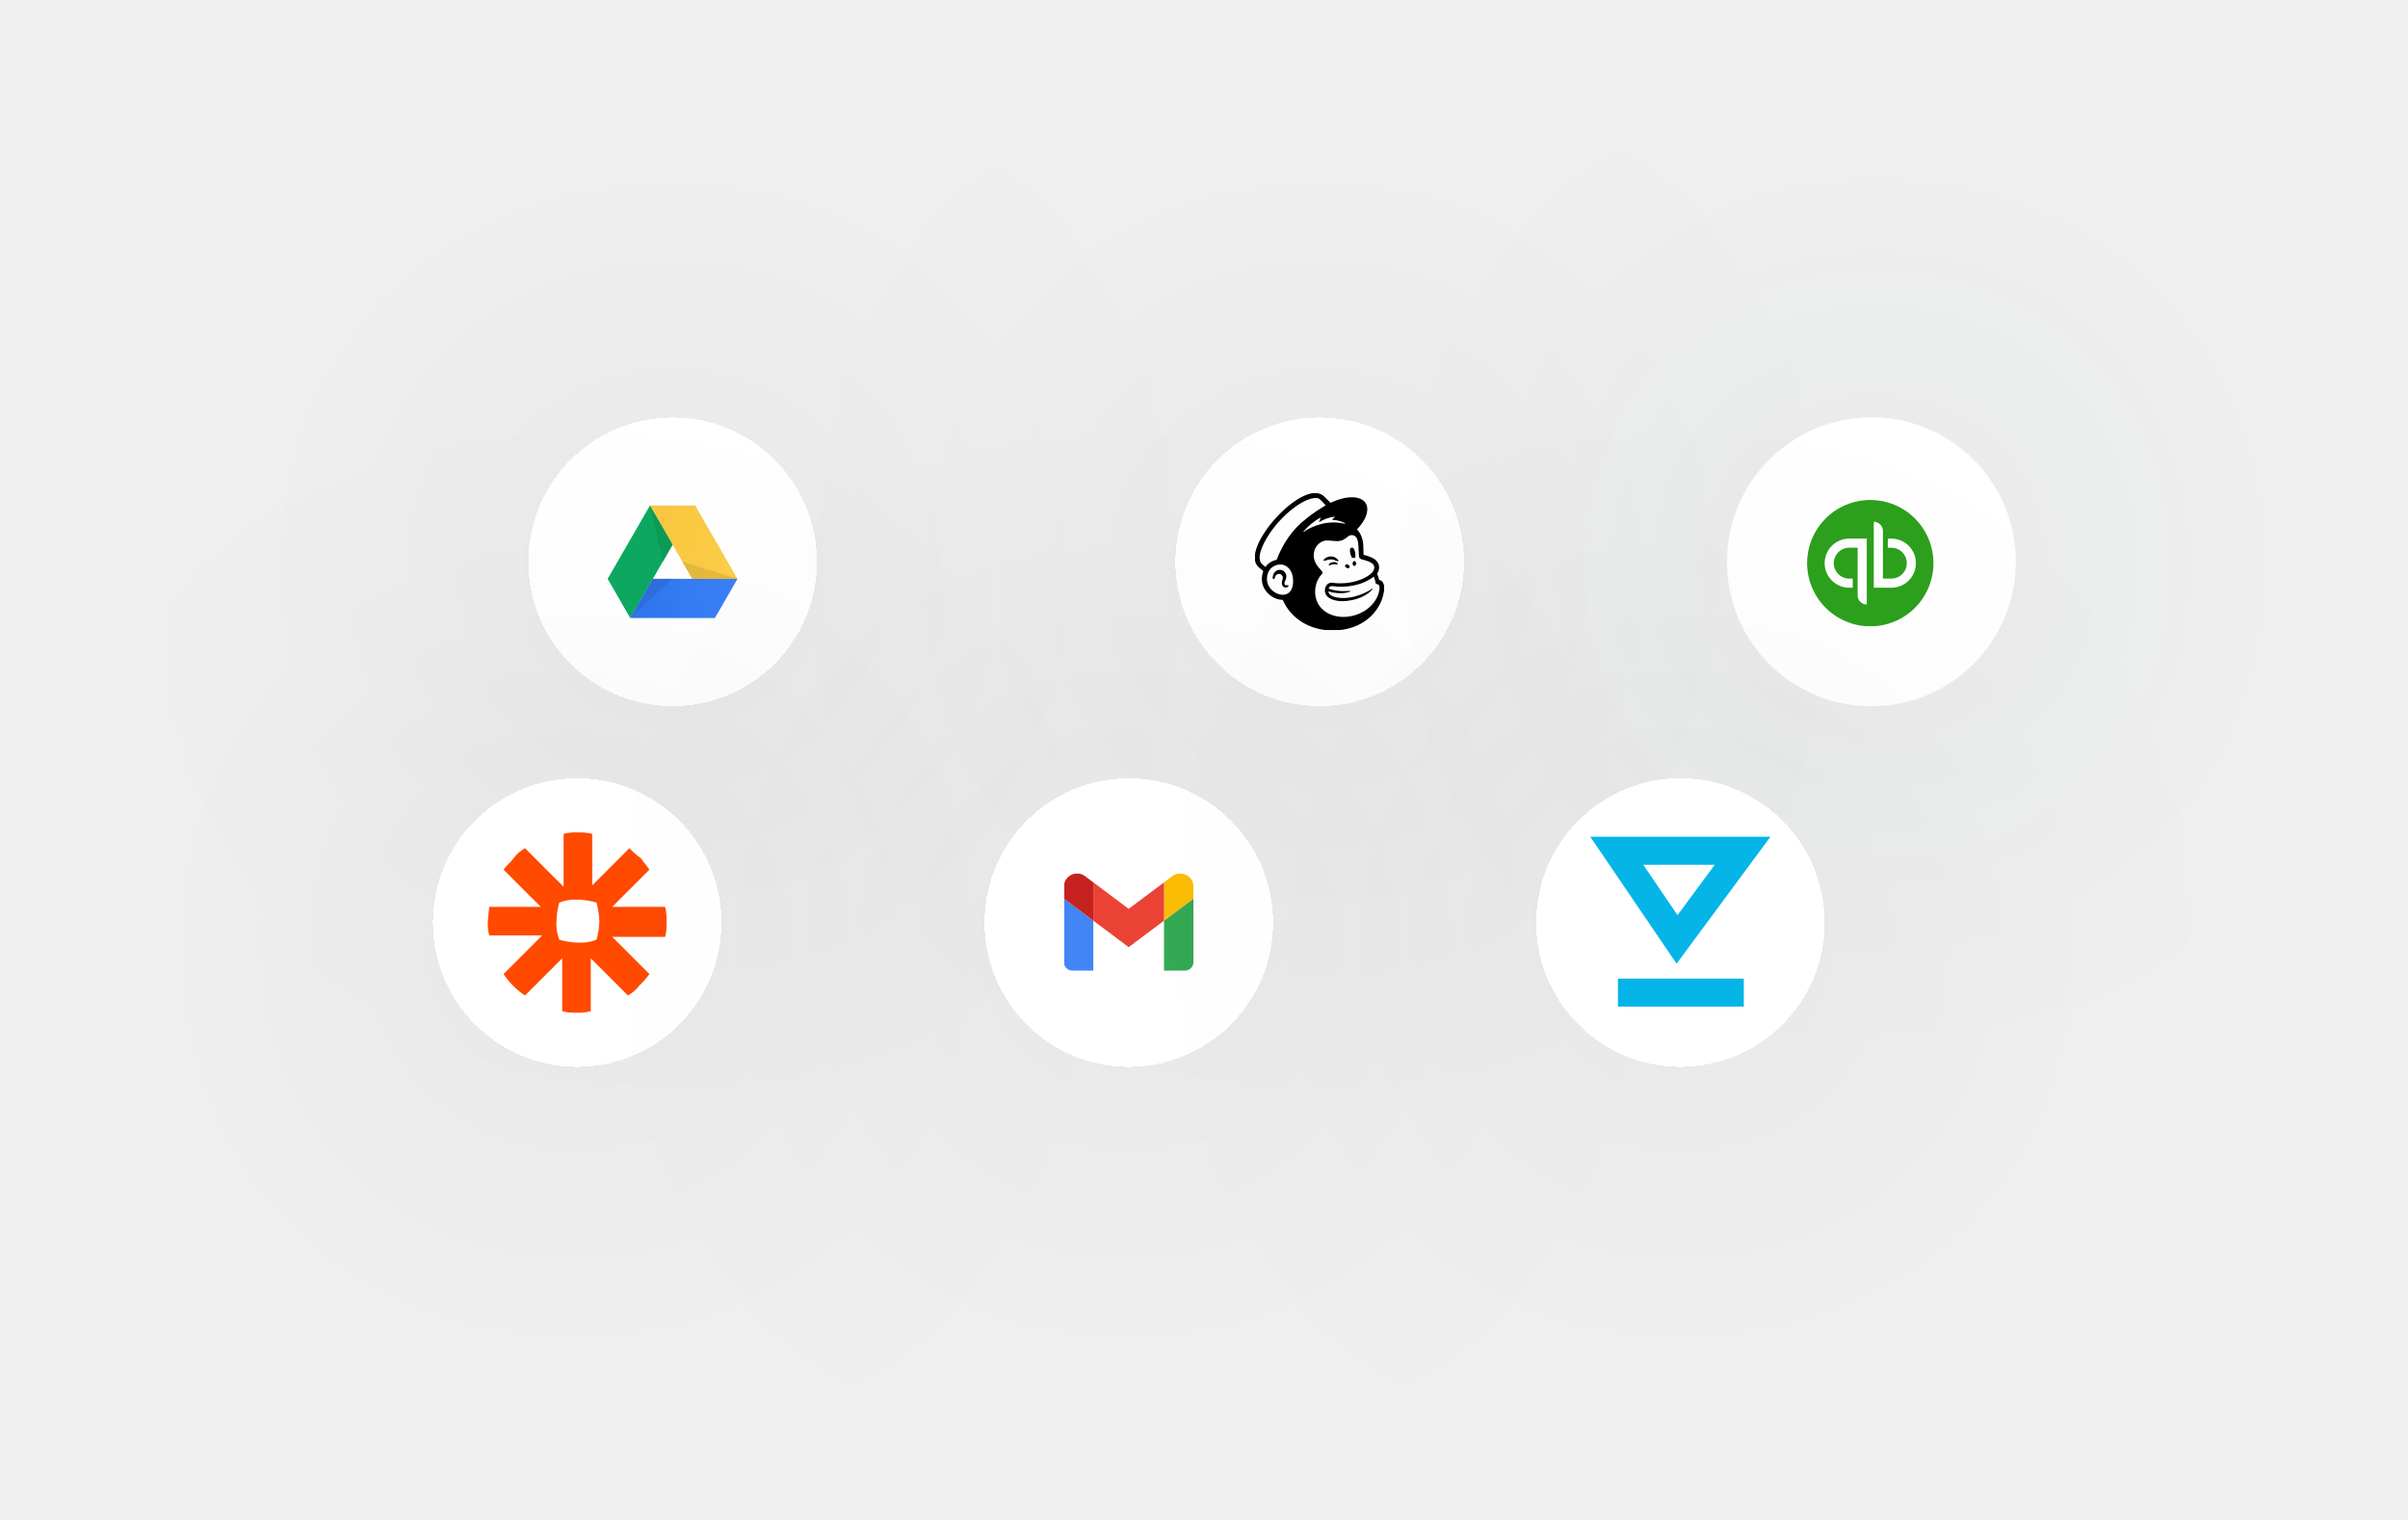
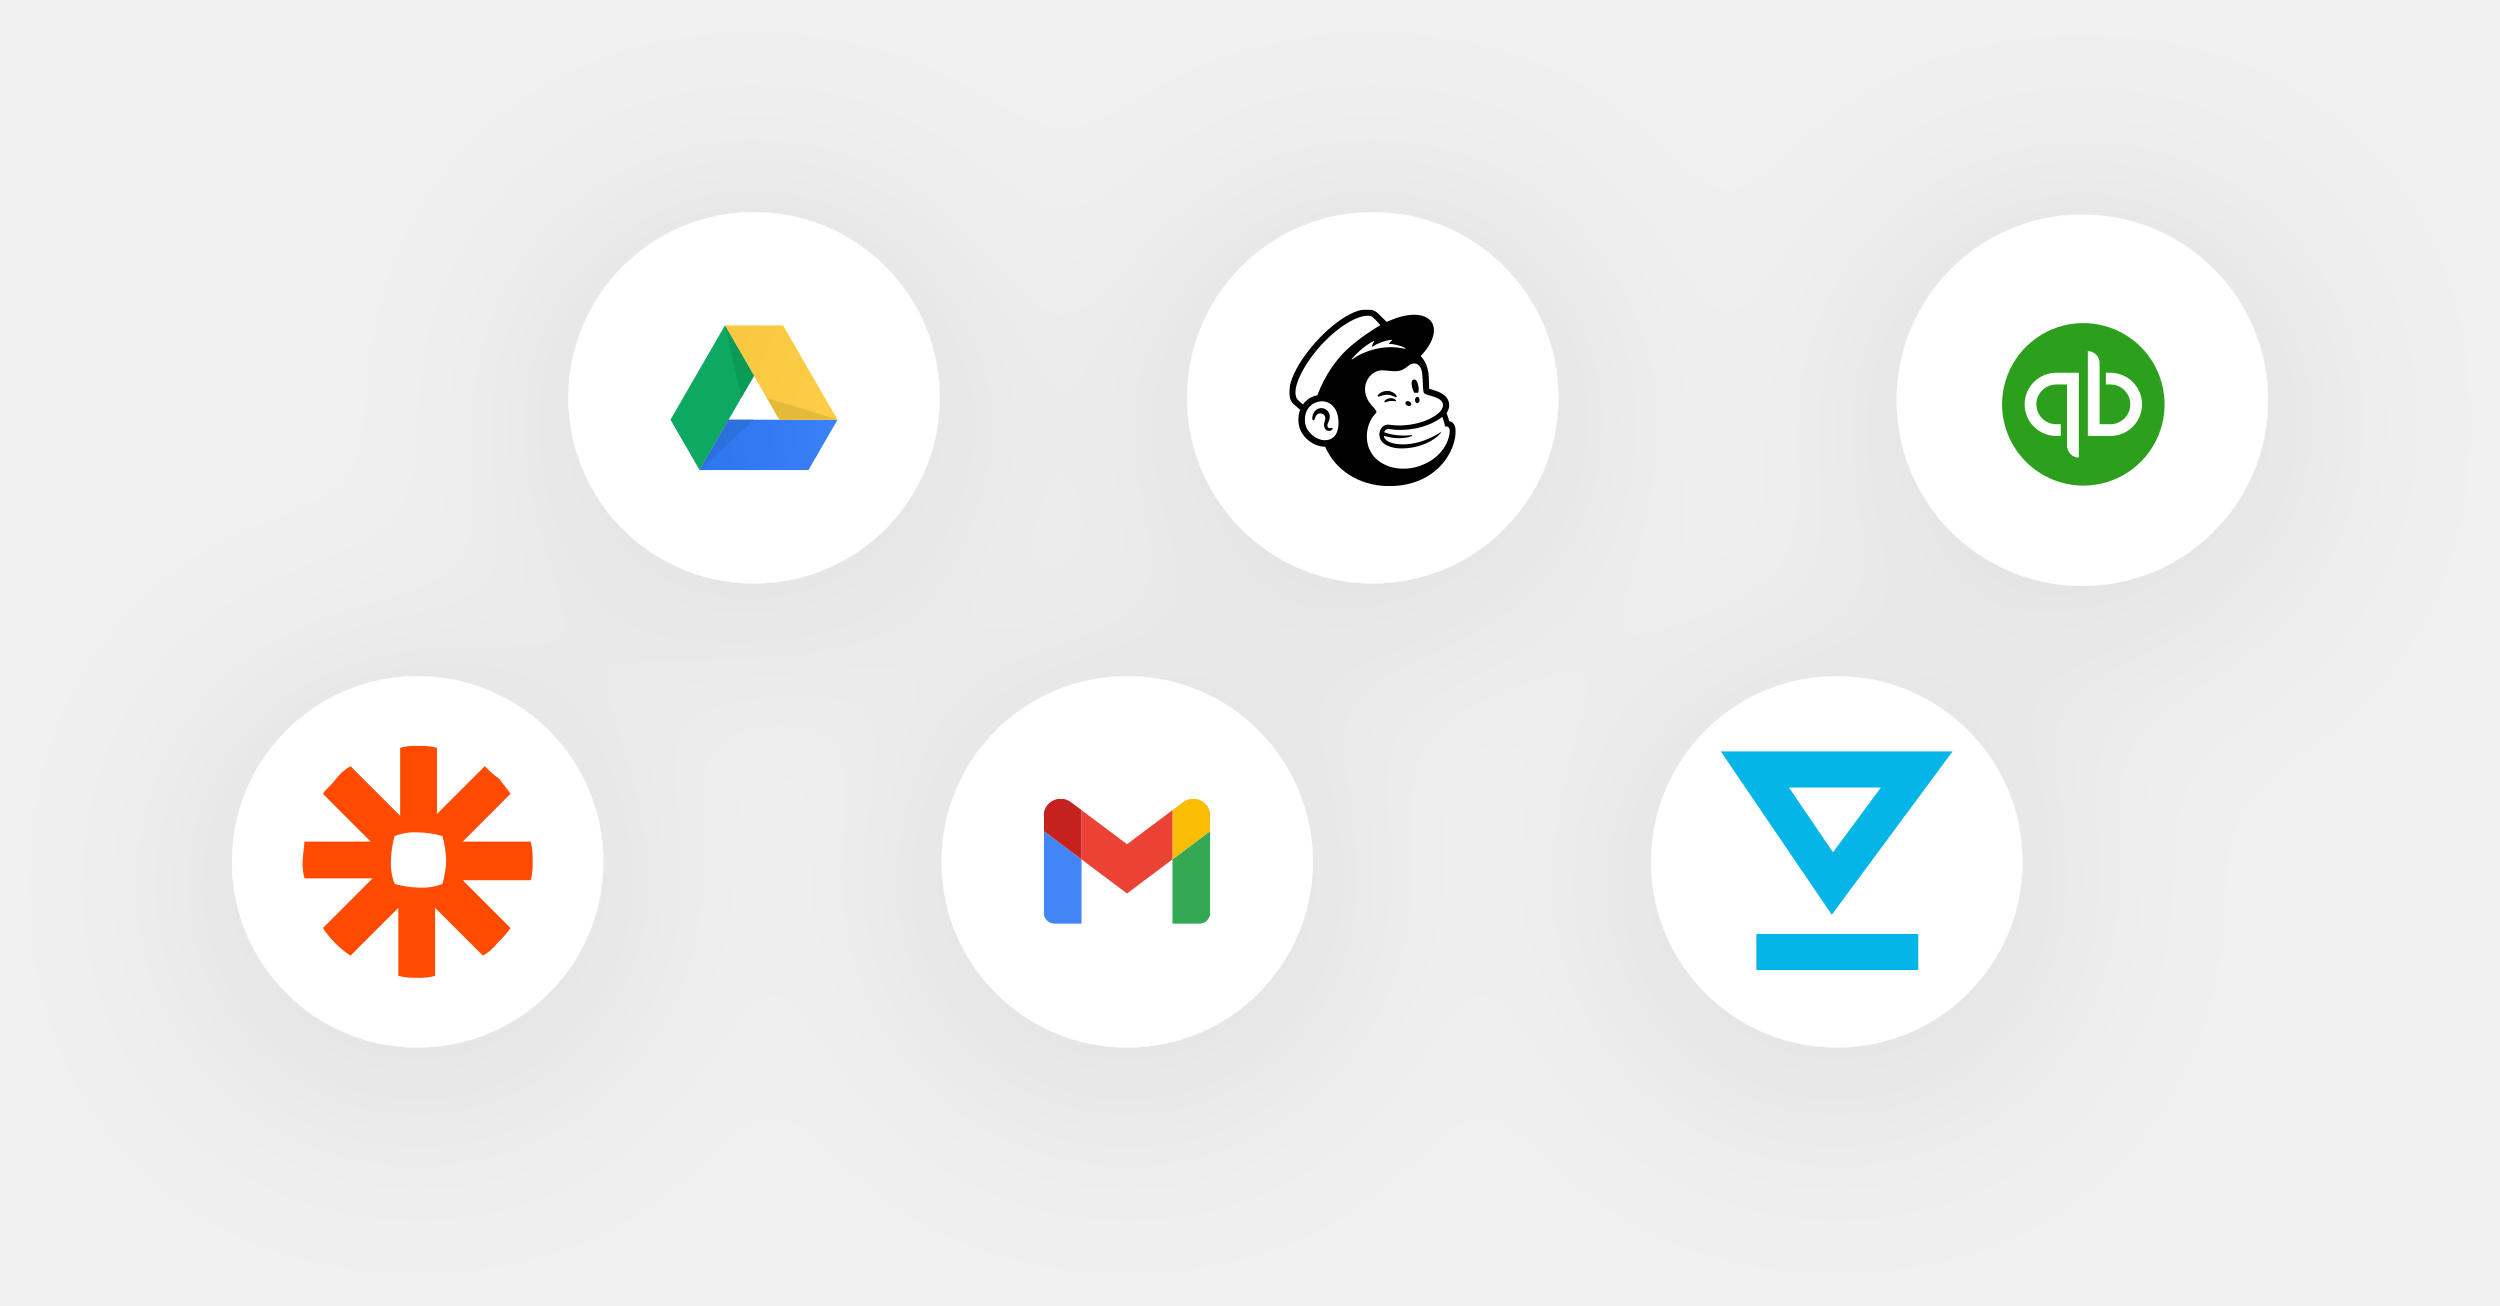
- <svg xmlns="http://www.w3.org/2000/svg" width="534" height="337" viewBox="0 0 534 337" fill="none">
-   <g filter="url(#filter0_d_620_203)">
-     <rect x="117.16" y="92.58" width="64" height="64" rx="32" fill="white" shape-rendering="crispEdges" />
-     <g clip-path="url(#clip0_620_203)">
-       <g clip-path="url(#clip1_620_203)">
-         <g clip-path="url(#clip2_620_203)">
-           <path d="M139.764 137.043L134.75 128.361L144.136 112.097L149.15 120.778L139.764 137.043Z" fill="#0DA960" />
-           <path d="M139.764 137.043L144.778 128.361H163.55L158.536 137.043H139.764Z" fill="url(#paint0_radial_620_203)" />
-           <path d="M163.55 128.361H153.522L144.136 112.097H154.164L163.55 128.361Z" fill="url(#paint1_radial_620_203)" />
-           <path d="M149.15 128.361H144.778L146.954 124.569L139.764 137.042L149.15 128.361Z" fill="#2D6FDD" />
-           <path d="M153.522 128.361H163.55L151.346 124.569L153.522 128.361Z" fill="#E5B93C" />
-           <path d="M146.954 124.57L149.15 120.778L144.136 112.097L146.954 124.57Z" fill="#0C9B57" />
+ <svg xmlns="http://www.w3.org/2000/svg" width="431" height="225" viewBox="0 0 431 225" fill="none">
+   <g filter="url(#filter0_d_621_275)">
+     <rect x="98" y="36.58" width="64" height="64" rx="32" fill="white" />
+     <g clip-path="url(#clip0_621_275)">
+       <g clip-path="url(#clip1_621_275)">
+         <g clip-path="url(#clip2_621_275)">
+           <path d="M120.604 81.043L115.59 72.361L124.976 56.097L129.99 64.778L120.604 81.043Z" fill="#0DA960" />
+           <path d="M120.604 81.043L125.618 72.361H144.39L139.376 81.043H120.604Z" fill="url(#paint0_radial_621_275)" />
+           <path d="M144.39 72.361H134.362L124.976 56.097H135.004L144.39 72.361Z" fill="url(#paint1_radial_621_275)" />
+           <path d="M129.99 72.361H125.618L127.794 68.569L120.604 81.042L129.99 72.361Z" fill="#2D6FDD" />
+           <path d="M134.362 72.361H144.39L132.186 68.569L134.362 72.361Z" fill="#E5B93C" />
+           <path d="M127.794 68.57L129.99 64.778L124.976 56.097L127.794 68.57Z" fill="#0C9B57" />
        </g>
      </g>
    </g>
-   </g>
-   <g filter="url(#filter1_d_620_203)">
-     <rect x="260.66" y="92.58" width="64" height="64" rx="32" fill="white" shape-rendering="crispEdges" />
-     <g clip-path="url(#clip3_620_203)">
-       <g clip-path="url(#clip4_620_203)">
-         <g clip-path="url(#clip5_620_203)">
-           <mask id="mask0_620_203" style="mask-type:luminance" maskUnits="userSpaceOnUse" x="278" y="109" width="29" height="31">
-             <path d="M306.972 109.323H278.25V139.806H306.972V109.323Z" fill="white" />
+     <rect x="204.66" y="36.58" width="64" height="64" rx="32" fill="white" />
+     <g clip-path="url(#clip3_621_275)">
+       <g clip-path="url(#clip4_621_275)">
+         <g clip-path="url(#clip5_621_275)">
+           <mask id="mask0_621_275" style="mask-type:luminance" maskUnits="userSpaceOnUse" x="222" y="53" width="29" height="31">
+             <path d="M250.972 53.323H222.25V83.806H250.972V53.323Z" fill="white" />
          </mask>
-           <g mask="url(#mask0_620_203)">
-             <path d="M299.855 123.728C300.078 123.702 300.291 123.701 300.486 123.728C300.6 123.468 300.619 123.02 300.517 122.532C300.366 121.807 300.16 121.367 299.737 121.436C299.313 121.504 299.298 122.029 299.45 122.755C299.534 123.163 299.687 123.511 299.855 123.728Z" fill="black" />
-             <path d="M296.215 124.302C296.519 124.436 296.706 124.524 296.778 124.447C296.825 124.398 296.81 124.307 296.738 124.189C296.589 123.945 296.28 123.696 295.954 123.558C295.286 123.271 294.489 123.367 293.875 123.808C293.672 123.956 293.479 124.163 293.506 124.287C293.515 124.329 293.546 124.358 293.617 124.368C293.784 124.387 294.369 124.092 295.042 124.051C295.517 124.022 295.912 124.17 296.214 124.304L296.215 124.302Z" fill="black" />
-             <path d="M295.606 124.651C295.211 124.713 294.992 124.844 294.853 124.964C294.733 125.069 294.66 125.185 294.66 125.265C294.66 125.304 294.677 125.326 294.69 125.338C294.707 125.354 294.73 125.362 294.755 125.362C294.844 125.362 295.043 125.283 295.043 125.283C295.593 125.086 295.955 125.11 296.315 125.151C296.514 125.173 296.608 125.186 296.651 125.117C296.664 125.097 296.68 125.055 296.64 124.992C296.548 124.841 296.148 124.587 295.605 124.652L295.606 124.651Z" fill="black" />
-             <path d="M298.626 125.928C298.895 126.06 299.19 126.008 299.285 125.813C299.381 125.617 299.242 125.352 298.974 125.22C298.706 125.088 298.411 125.141 298.315 125.336C298.219 125.531 298.358 125.796 298.626 125.928Z" fill="black" />
-             <path d="M300.351 124.422C300.133 124.418 299.952 124.657 299.947 124.956C299.942 125.254 300.115 125.5 300.333 125.503C300.551 125.507 300.731 125.268 300.736 124.969C300.741 124.671 300.568 124.426 300.351 124.422Z" fill="black" />
-             <path d="M285.714 129.81C285.659 129.742 285.571 129.763 285.485 129.783C285.425 129.796 285.357 129.812 285.282 129.811C285.122 129.809 284.986 129.739 284.91 129.622C284.811 129.47 284.817 129.243 284.926 128.982C284.941 128.948 284.959 128.909 284.977 128.866C285.151 128.474 285.445 127.818 285.117 127.192C284.869 126.721 284.466 126.428 283.982 126.367C283.516 126.308 283.037 126.48 282.732 126.817C282.251 127.349 282.175 128.073 282.268 128.328C282.302 128.421 282.355 128.447 282.395 128.452C282.477 128.464 282.598 128.404 282.674 128.2C282.679 128.185 282.686 128.162 282.695 128.134C282.729 128.026 282.792 127.824 282.895 127.663C283.02 127.469 283.214 127.335 283.442 127.286C283.673 127.237 283.911 127.281 284.109 127.411C284.446 127.632 284.577 128.045 284.432 128.44C284.358 128.644 284.237 129.035 284.263 129.356C284.317 130.005 284.716 130.265 285.076 130.294C285.424 130.308 285.668 130.111 285.73 129.968C285.766 129.883 285.736 129.832 285.716 129.81H285.714Z" fill="black" />
-             <path d="M305.848 128.623C305.835 128.575 305.749 128.259 305.629 127.878C305.51 127.498 305.388 127.229 305.388 127.229C305.864 126.515 305.873 125.876 305.81 125.515C305.743 125.067 305.556 124.685 305.179 124.291C304.803 123.896 304.034 123.492 302.953 123.188C302.829 123.153 302.421 123.041 302.385 123.03C302.383 123.007 302.355 121.694 302.33 121.129C302.313 120.721 302.277 120.085 302.08 119.458C301.845 118.609 301.434 117.867 300.923 117.392C302.335 115.928 303.216 114.316 303.215 112.932C303.211 110.271 299.944 109.466 295.917 111.134C295.913 111.135 295.069 111.493 295.063 111.496C295.059 111.492 293.521 109.983 293.498 109.963C288.908 105.958 274.554 121.914 279.143 125.789L280.146 126.639C279.886 127.313 279.784 128.085 279.868 128.915C279.975 129.981 280.525 131.004 281.417 131.793C282.263 132.544 283.376 133.018 284.456 133.017C286.242 137.132 290.322 139.657 295.107 139.799C300.239 139.952 304.547 137.542 306.352 133.217C306.47 132.913 306.972 131.546 306.972 130.337C306.972 129.129 306.286 128.621 305.848 128.621V128.623ZM284.85 131.862C284.695 131.888 284.535 131.899 284.375 131.895C282.824 131.854 281.151 130.458 280.984 128.803C280.8 126.974 281.734 125.566 283.389 125.232C283.587 125.192 283.826 125.168 284.084 125.182C285.011 125.233 286.377 125.945 286.689 127.964C286.966 129.754 286.526 131.574 284.849 131.861L284.85 131.862ZM283.119 124.138C282.089 124.338 281.181 124.922 280.626 125.728C280.293 125.452 279.675 124.916 279.567 124.706C278.681 123.023 280.533 119.75 281.829 117.902C285.029 113.335 290.042 109.878 292.363 110.505C292.74 110.612 293.989 112.061 293.989 112.061C293.989 112.061 291.67 113.348 289.518 115.142C286.62 117.374 284.43 120.617 283.118 124.138H283.119ZM299.39 131.177C299.423 131.164 299.447 131.125 299.443 131.086C299.438 131.039 299.396 131.006 299.35 131.011C299.35 131.011 296.922 131.37 294.628 130.53C294.878 129.718 295.542 130.011 296.546 130.092C298.357 130.201 299.978 129.935 301.178 129.592C302.217 129.293 303.581 128.706 304.641 127.87C304.998 128.655 305.125 129.519 305.125 129.519C305.125 129.519 305.402 129.469 305.633 129.612C305.852 129.746 306.011 130.026 305.902 130.748C305.679 132.098 305.105 133.195 304.141 134.202C303.554 134.835 302.841 135.385 302.025 135.784C301.592 136.012 301.131 136.208 300.644 136.368C297.008 137.555 293.286 136.25 292.086 133.446C291.991 133.236 291.91 133.014 291.846 132.784C291.335 130.936 291.769 128.72 293.126 127.323C293.209 127.235 293.295 127.131 293.295 126.999C293.295 126.888 293.225 126.772 293.164 126.69C292.69 126.002 291.045 124.828 291.375 122.557C291.611 120.926 293.038 119.777 294.369 119.846C294.481 119.852 294.594 119.858 294.706 119.866C295.282 119.899 295.785 119.974 296.26 119.994C297.054 120.029 297.768 119.913 298.615 119.207C298.9 118.97 299.129 118.763 299.516 118.698C299.557 118.691 299.657 118.655 299.86 118.665C300.067 118.676 300.263 118.732 300.44 118.85C301.118 119.302 301.214 120.395 301.249 121.194C301.269 121.65 301.324 122.754 301.344 123.071C301.387 123.796 301.578 123.899 301.962 124.026C302.179 124.097 302.38 124.15 302.676 124.234C303.574 124.486 304.106 124.741 304.442 125.07C304.642 125.275 304.736 125.493 304.764 125.701C304.87 126.472 304.165 127.427 302.298 128.293C300.257 129.24 297.781 129.48 296.07 129.29C295.939 129.275 295.472 129.222 295.47 129.222C294.101 129.038 293.321 130.807 294.142 132.019C294.671 132.8 296.113 133.308 297.556 133.308C300.863 133.308 303.406 131.895 304.351 130.676C304.38 130.64 304.382 130.635 304.427 130.568C304.473 130.498 304.436 130.459 304.377 130.498C303.605 131.027 300.173 133.125 296.503 132.494C296.503 132.494 296.057 132.421 295.649 132.262C295.326 132.137 294.649 131.826 294.567 131.13C297.529 132.046 299.394 131.18 299.394 131.18L299.39 131.177ZM294.697 130.624C294.697 130.624 294.697 130.624 294.697 130.625C294.697 130.625 294.697 130.624 294.697 130.622V130.624ZM289.03 117.885C290.168 116.569 291.569 115.427 292.823 114.785C292.867 114.762 292.913 114.81 292.889 114.852C292.79 115.033 292.598 115.418 292.537 115.712C292.527 115.758 292.577 115.792 292.615 115.765C293.396 115.233 294.754 114.663 295.945 114.589C295.996 114.586 296.021 114.652 295.98 114.683C295.799 114.822 295.601 115.014 295.456 115.208C295.431 115.242 295.455 115.289 295.496 115.289C296.332 115.295 297.512 115.587 298.28 116.018C298.332 116.047 298.295 116.147 298.236 116.135C297.074 115.869 295.17 115.666 293.193 116.149C291.428 116.579 290.08 117.244 289.097 117.959C289.048 117.995 288.988 117.929 289.028 117.883L289.03 117.885Z" fill="black" />
+           <g mask="url(#mask0_621_275)">
+             <path d="M243.855 67.728C244.078 67.702 244.291 67.701 244.486 67.728C244.6 67.468 244.619 67.02 244.517 66.532C244.366 65.806 244.16 65.367 243.737 65.436C243.313 65.504 243.298 66.029 243.45 66.755C243.534 67.163 243.687 67.511 243.855 67.728Z" fill="black" />
+             <path d="M240.215 68.302C240.519 68.436 240.706 68.524 240.778 68.447C240.825 68.398 240.81 68.307 240.738 68.189C240.589 67.945 240.28 67.696 239.954 67.558C239.286 67.271 238.489 67.367 237.875 67.808C237.672 67.957 237.479 68.163 237.506 68.287C237.515 68.329 237.546 68.358 237.617 68.368C237.784 68.387 238.369 68.092 239.042 68.051C239.517 68.022 239.912 68.171 240.214 68.304L240.215 68.302Z" fill="black" />
+             <path d="M239.606 68.651C239.211 68.713 238.992 68.844 238.853 68.964C238.733 69.069 238.66 69.185 238.66 69.266C238.66 69.304 238.677 69.326 238.69 69.338C238.707 69.354 238.73 69.362 238.755 69.362C238.844 69.362 239.043 69.283 239.043 69.283C239.593 69.086 239.955 69.11 240.315 69.151C240.514 69.173 240.608 69.186 240.651 69.117C240.664 69.097 240.68 69.055 240.64 68.992C240.548 68.841 240.148 68.587 239.605 68.652L239.606 68.651Z" fill="black" />
+             <path d="M242.626 69.928C242.895 70.06 243.19 70.008 243.285 69.813C243.381 69.617 243.242 69.352 242.974 69.22C242.706 69.088 242.411 69.141 242.315 69.336C242.219 69.531 242.358 69.796 242.626 69.928Z" fill="black" />
+             <path d="M244.351 68.422C244.133 68.418 243.952 68.657 243.947 68.956C243.942 69.254 244.115 69.5 244.333 69.503C244.551 69.507 244.731 69.268 244.736 68.969C244.741 68.671 244.568 68.426 244.351 68.422Z" fill="black" />
+             <path d="M229.714 73.81C229.659 73.742 229.571 73.763 229.485 73.783C229.425 73.796 229.357 73.812 229.282 73.811C229.122 73.809 228.986 73.739 228.91 73.622C228.811 73.47 228.817 73.243 228.926 72.983C228.941 72.948 228.959 72.909 228.977 72.865C229.151 72.474 229.445 71.818 229.117 71.192C228.869 70.721 228.466 70.428 227.982 70.367C227.516 70.308 227.037 70.48 226.732 70.817C226.251 71.349 226.175 72.073 226.268 72.328C226.302 72.421 226.355 72.447 226.395 72.452C226.477 72.464 226.598 72.404 226.674 72.2C226.679 72.185 226.686 72.162 226.695 72.134C226.729 72.025 226.792 71.824 226.895 71.663C227.02 71.469 227.214 71.335 227.442 71.286C227.673 71.237 227.911 71.281 228.109 71.411C228.446 71.632 228.577 72.045 228.432 72.44C228.358 72.644 228.237 73.035 228.263 73.356C228.317 74.005 228.716 74.265 229.076 74.294C229.424 74.308 229.668 74.111 229.73 73.968C229.766 73.883 229.736 73.832 229.716 73.81H229.714Z" fill="black" />
+             <path d="M249.848 72.623C249.835 72.575 249.749 72.259 249.629 71.878C249.51 71.498 249.388 71.229 249.388 71.229C249.864 70.515 249.873 69.876 249.81 69.515C249.743 69.067 249.556 68.685 249.179 68.291C248.803 67.896 248.034 67.492 246.953 67.188C246.829 67.153 246.421 67.041 246.385 67.03C246.383 67.007 246.355 65.694 246.33 65.129C246.313 64.721 246.277 64.085 246.08 63.458C245.845 62.609 245.434 61.867 244.923 61.392C246.335 59.928 247.216 58.316 247.215 56.932C247.211 54.271 243.944 53.466 239.917 55.134C239.913 55.135 239.069 55.493 239.063 55.496C239.059 55.492 237.521 53.983 237.498 53.963C232.908 49.958 218.554 65.914 223.143 69.789L224.146 70.639C223.886 71.314 223.784 72.085 223.868 72.915C223.975 73.981 224.525 75.004 225.417 75.793C226.263 76.544 227.376 77.018 228.456 77.017C230.242 81.132 234.322 83.657 239.107 83.799C244.239 83.952 248.547 81.542 250.352 77.217C250.47 76.913 250.972 75.546 250.972 74.337C250.972 73.129 250.286 72.621 249.848 72.621V72.623ZM228.85 75.862C228.695 75.888 228.535 75.899 228.375 75.895C226.824 75.854 225.151 74.458 224.984 72.803C224.8 70.974 225.734 69.566 227.389 69.232C227.587 69.192 227.826 69.168 228.084 69.182C229.011 69.233 230.377 69.945 230.689 71.964C230.966 73.754 230.526 75.574 228.849 75.861L228.85 75.862ZM227.119 68.138C226.089 68.338 225.181 68.922 224.626 69.728C224.293 69.452 223.675 68.915 223.567 68.707C222.681 67.023 224.533 63.75 225.829 61.902C229.029 57.335 234.042 53.878 236.363 54.505C236.74 54.612 237.989 56.061 237.989 56.061C237.989 56.061 235.67 57.348 233.518 59.142C230.62 61.374 228.43 64.617 227.118 68.138H227.119ZM243.39 75.177C243.423 75.164 243.447 75.125 243.443 75.087C243.438 75.039 243.396 75.006 243.35 75.011C243.35 75.011 240.922 75.37 238.628 74.53C238.878 73.718 239.542 74.011 240.546 74.092C242.357 74.201 243.978 73.935 245.178 73.592C246.217 73.293 247.581 72.706 248.641 71.87C248.998 72.655 249.125 73.519 249.125 73.519C249.125 73.519 249.402 73.469 249.633 73.612C249.852 73.746 250.011 74.026 249.902 74.748C249.679 76.098 249.105 77.195 248.141 78.203C247.554 78.835 246.841 79.385 246.025 79.784C245.592 80.012 245.131 80.209 244.644 80.368C241.008 81.555 237.286 80.249 236.086 77.446C235.991 77.236 235.91 77.014 235.846 76.784C235.335 74.936 235.769 72.72 237.126 71.323C237.209 71.235 237.295 71.131 237.295 70.999C237.295 70.888 237.225 70.772 237.164 70.69C236.69 70.002 235.045 68.828 235.375 66.557C235.611 64.926 237.038 63.777 238.369 63.846C238.481 63.852 238.594 63.858 238.706 63.866C239.282 63.899 239.785 63.974 240.26 63.994C241.054 64.029 241.768 63.913 242.615 63.208C242.9 62.97 243.129 62.763 243.516 62.699C243.557 62.691 243.657 62.655 243.86 62.665C244.067 62.676 244.263 62.732 244.44 62.85C245.118 63.302 245.214 64.395 245.249 65.194C245.269 65.65 245.324 66.754 245.344 67.071C245.387 67.796 245.578 67.899 245.962 68.026C246.179 68.097 246.38 68.15 246.676 68.234C247.574 68.486 248.106 68.741 248.442 69.07C248.642 69.275 248.736 69.493 248.764 69.701C248.87 70.472 248.165 71.427 246.298 72.293C244.257 73.24 241.781 73.48 240.07 73.29C239.939 73.275 239.472 73.222 239.47 73.222C238.101 73.038 237.321 74.806 238.142 76.019C238.671 76.8 240.113 77.308 241.556 77.308C244.863 77.308 247.406 75.895 248.351 74.676C248.38 74.64 248.382 74.635 248.427 74.568C248.473 74.498 248.436 74.459 248.377 74.498C247.605 75.027 244.173 77.125 240.503 76.494C240.503 76.494 240.057 76.421 239.649 76.263C239.326 76.137 238.649 75.826 238.567 75.13C241.529 76.046 243.394 75.18 243.394 75.18L243.39 75.177ZM238.697 74.624C238.697 74.624 238.697 74.624 238.697 74.625C238.697 74.625 238.697 74.624 238.697 74.622V74.624ZM233.03 61.885C234.168 60.569 235.569 59.427 236.823 58.785C236.867 58.763 236.913 58.81 236.889 58.852C236.79 59.032 236.598 59.418 236.537 59.712C236.527 59.758 236.577 59.792 236.615 59.766C237.396 59.233 238.754 58.663 239.945 58.59C239.996 58.586 240.021 58.652 239.98 58.683C239.799 58.822 239.601 59.014 239.456 59.208C239.431 59.242 239.455 59.289 239.496 59.289C240.332 59.295 241.512 59.587 242.28 60.018C242.332 60.047 242.295 60.148 242.236 60.135C241.074 59.869 239.17 59.666 237.193 60.149C235.428 60.579 234.08 61.244 233.097 61.959C233.048 61.995 232.988 61.929 233.028 61.883L233.03 61.885Z" fill="black" />
          </g>
        </g>
      </g>
    </g>
-   </g>
-   <g filter="url(#filter2_d_620_203)">
-     <rect x="383" y="92.58" width="64" height="64" rx="32" fill="white" />
-     <g clip-path="url(#clip6_620_203)">
-       <g clip-path="url(#clip7_620_203)">
-         <g clip-path="url(#clip8_620_203)">
-           <mask id="mask1_620_203" style="mask-type:luminance" maskUnits="userSpaceOnUse" x="400" y="110" width="30" height="29">
-             <path d="M429.39 110.17H400.59V138.97H429.39V110.17Z" fill="white" />
+     <circle cx="359" cy="69" r="32" fill="white" />
+     <g clip-path="url(#clip6_621_275)">
+       <g clip-path="url(#clip7_621_275)">
+         <g clip-path="url(#clip8_621_275)">
+           <mask id="mask1_621_275" style="mask-type:luminance" maskUnits="userSpaceOnUse" x="345" y="55" width="29" height="29">
+             <path d="M373.8 55H345V83.8H373.8V55Z" fill="white" />
          </mask>
-           <g mask="url(#mask1_620_203)">
-             <path d="M414.756 138.892C417.527 138.892 420.236 138.07 422.54 136.531C424.844 134.991 426.64 132.803 427.7 130.242C428.76 127.682 429.038 124.865 428.497 122.147C427.957 119.43 426.622 116.933 424.663 114.974C422.703 113.014 420.207 111.68 417.489 111.139C414.771 110.599 411.954 110.876 409.394 111.937C406.834 112.997 404.646 114.793 403.106 117.097C401.566 119.401 400.745 122.11 400.745 124.881C400.755 128.594 402.234 132.151 404.86 134.777C407.485 137.402 411.043 138.882 414.756 138.892Z" fill="#2CA01C" />
-             <path d="M404.637 124.881C404.637 126.326 405.211 127.712 406.232 128.734C407.254 129.756 408.64 130.33 410.085 130.33H410.864V128.306H410.085C409.177 128.306 408.306 127.945 407.664 127.303C407.021 126.661 406.66 125.789 406.66 124.881C406.66 123.973 407.021 123.102 407.664 122.459C408.306 121.817 409.177 121.456 410.085 121.456H411.953V132.042C411.963 132.576 412.18 133.085 412.557 133.462C412.935 133.84 413.444 134.056 413.977 134.066V119.433H410.085C408.64 119.433 407.254 120.007 406.232 121.028C405.211 122.05 404.637 123.436 404.637 124.881ZM419.426 119.433H418.647V121.456H419.426C420.334 121.456 421.205 121.817 421.848 122.459C422.49 123.102 422.851 123.973 422.851 124.881C422.851 125.789 422.49 126.661 421.848 127.303C421.205 127.945 420.334 128.306 419.426 128.306H417.558V117.72C417.548 117.186 417.331 116.677 416.954 116.3C416.577 115.923 416.068 115.706 415.534 115.696V130.33H419.426C420.141 130.33 420.85 130.189 421.511 129.915C422.172 129.641 422.773 129.24 423.279 128.734C423.785 128.228 424.186 127.627 424.46 126.966C424.733 126.305 424.874 125.597 424.874 124.881C424.874 124.166 424.733 123.457 424.46 122.796C424.186 122.135 423.785 121.534 423.279 121.028C422.773 120.522 422.172 120.121 421.511 119.847C420.85 119.573 420.141 119.433 419.426 119.433Z" fill="white" />
+           <g mask="url(#mask1_621_275)">
+             <path d="M359.166 83.722C361.937 83.722 364.646 82.9 366.95 81.361C369.254 79.821 371.05 77.633 372.11 75.073C373.17 72.512 373.448 69.695 372.907 66.978C372.367 64.26 371.032 61.763 369.073 59.804C367.113 57.844 364.617 56.51 361.899 55.969C359.181 55.429 356.364 55.706 353.804 56.767C351.244 57.827 349.056 59.623 347.516 61.927C345.977 64.231 345.155 66.94 345.155 69.711C345.165 73.424 346.644 76.981 349.27 79.607C351.895 82.232 355.453 83.712 359.166 83.722Z" fill="#2CA01C" />
+             <path d="M349.047 69.711C349.047 71.156 349.621 72.542 350.643 73.564C351.664 74.586 353.05 75.16 354.495 75.16H355.274V73.136H354.495C353.587 73.136 352.716 72.775 352.074 72.133C351.431 71.491 351.07 70.62 351.07 69.711C351.07 68.803 351.431 67.932 352.074 67.29C352.716 66.647 353.587 66.286 354.495 66.286H356.363V76.872C356.373 77.406 356.59 77.915 356.967 78.292C357.345 78.67 357.854 78.886 358.387 78.896V64.263H354.495C353.05 64.263 351.664 64.837 350.643 65.859C349.621 66.88 349.047 68.266 349.047 69.711ZM363.836 64.263H363.057V66.286H363.836C364.744 66.286 365.615 66.647 366.258 67.29C366.9 67.932 367.261 68.803 367.261 69.711C367.261 70.62 366.9 71.491 366.258 72.133C365.615 72.775 364.744 73.136 363.836 73.136H361.968V62.55C361.958 62.017 361.741 61.508 361.364 61.13C360.987 60.753 360.478 60.536 359.944 60.526V75.16H363.836C364.551 75.16 365.26 75.019 365.921 74.745C366.582 74.471 367.183 74.07 367.689 73.564C368.195 73.058 368.596 72.457 368.87 71.796C369.143 71.135 369.284 70.427 369.284 69.711C369.284 68.996 369.143 68.287 368.87 67.626C368.596 66.965 368.195 66.364 367.689 65.859C367.183 65.353 366.582 64.951 365.921 64.677C365.26 64.403 364.551 64.263 363.836 64.263Z" fill="white" />
          </g>
        </g>
      </g>
    </g>
-   </g>
-   <g filter="url(#filter3_d_620_203)">
-     <rect x="96" y="172.58" width="64" height="64" rx="32" fill="white" shape-rendering="crispEdges" />
-     <g clip-path="url(#clip9_620_203)">
-       <g clip-path="url(#clip10_620_203)">
-         <g clip-path="url(#clip11_620_203)">
-           <path d="M147.504 201.091H135.77L144.016 192.845C143.381 191.894 142.747 191.26 142.112 190.308C141.2 189.648 140.35 188.905 139.576 188.088L131.331 196.334V184.917C130.296 184.655 129.227 184.548 128.16 184.6C127.092 184.531 126.02 184.639 124.987 184.917V196.652L116.425 188.089C115.44 188.653 114.578 189.408 113.887 190.308C113.253 191.26 112.302 191.894 111.667 192.846L119.912 201.091H108.496L108.179 204.262C108.111 205.329 108.218 206.401 108.496 207.433H120.231L111.669 215.996C112.922 217.883 114.539 219.5 116.426 220.753L124.671 212.507V224.242C125.707 224.504 126.776 224.611 127.842 224.559C128.91 224.628 129.981 224.521 131.014 224.242V212.508L139.259 220.755C140.243 220.19 141.105 219.435 141.796 218.535C142.613 217.76 143.356 216.911 144.016 215.998L135.77 207.751H147.504C147.767 206.715 147.874 205.647 147.822 204.58C147.889 203.408 147.782 202.232 147.504 201.091ZM132.916 204.262C132.884 205.658 132.671 207.044 132.281 208.385C130.971 208.899 129.562 209.116 128.158 209.02C126.762 208.988 125.376 208.775 124.035 208.385C123.521 207.075 123.304 205.667 123.401 204.262C123.432 202.866 123.645 201.48 124.035 200.139C125.346 199.625 126.754 199.409 128.158 199.505C129.554 199.536 130.94 199.749 132.281 200.139C132.647 201.485 132.86 202.868 132.916 204.262Z" fill="#FF4A00" />
+     <rect x="40" y="116.58" width="64" height="64" rx="32" fill="white" />
+     <g clip-path="url(#clip9_621_275)">
+       <g clip-path="url(#clip10_621_275)">
+         <g clip-path="url(#clip11_621_275)">
+           <path d="M91.504 145.091H79.77L88.016 136.845C87.381 135.894 86.747 135.26 86.112 134.308C85.2 133.648 84.35 132.905 83.576 132.088L75.331 140.334V128.917C74.296 128.655 73.227 128.548 72.16 128.6C71.092 128.531 70.02 128.639 68.987 128.917V140.652L60.425 132.089C59.44 132.653 58.578 133.408 57.888 134.308C57.253 135.26 56.302 135.894 55.667 136.846L63.913 145.091H52.496L52.179 148.262C52.111 149.329 52.218 150.401 52.496 151.433H64.231L55.669 159.996C56.922 161.883 58.539 163.5 60.426 164.753L68.671 156.507V168.242C69.707 168.504 70.775 168.611 71.843 168.559C72.91 168.628 73.981 168.521 75.014 168.242V156.508L83.259 164.755C84.243 164.19 85.105 163.435 85.796 162.535C86.613 161.76 87.356 160.911 88.016 159.998L79.77 151.751H91.504C91.767 150.715 91.874 149.647 91.822 148.58C91.889 147.408 91.782 146.232 91.504 145.091ZM76.916 148.262C76.884 149.658 76.671 151.044 76.281 152.385C74.971 152.899 73.562 153.116 72.158 153.02C70.762 152.988 69.376 152.775 68.035 152.385C67.521 151.075 67.304 149.667 67.401 148.262C67.432 146.866 67.645 145.48 68.035 144.139C69.346 143.625 70.754 143.409 72.158 143.505C73.554 143.536 74.94 143.749 76.281 144.139C76.647 145.485 76.86 146.868 76.916 148.262Z" fill="#FF4A00" />
        </g>
      </g>
    </g>
-   </g>
-   <g filter="url(#filter4_d_620_203)">
-     <rect x="218.33" y="172.58" width="64" height="64" rx="32" fill="white" shape-rendering="crispEdges" />
-     <g clip-path="url(#clip12_620_203)">
-       <g clip-path="url(#clip13_620_203)">
-         <g clip-path="url(#clip14_620_203)">
-           <mask id="mask2_620_203" style="mask-type:luminance" maskUnits="userSpaceOnUse" x="235" y="193" width="30" height="23">
-             <path d="M264.667 193.697H235.92V215.263H264.667V193.697Z" fill="white" />
+     <rect x="162.33" y="116.58" width="64" height="64" rx="32" fill="white" />
+     <g clip-path="url(#clip12_621_275)">
+       <g clip-path="url(#clip13_621_275)">
+         <g clip-path="url(#clip14_621_275)">
+           <mask id="mask2_621_275" style="mask-type:luminance" maskUnits="userSpaceOnUse" x="179" y="137" width="30" height="23">
+             <path d="M208.667 137.697H179.92V159.263H208.667V137.697Z" fill="white" />
          </mask>
-           <g mask="url(#mask2_620_203)">
-             <path d="M237.88 215.263H242.453V204.156L235.92 199.256V213.303C235.92 214.386 236.797 215.263 237.88 215.263Z" fill="#4285F4" />
-             <path d="M258.134 215.263H262.707C263.79 215.263 264.667 214.386 264.667 213.303V199.256L258.134 204.156V215.263Z" fill="#34A853" />
-             <path d="M258.134 195.663V204.156L264.667 199.256V196.643C264.667 194.22 261.902 192.837 259.963 194.291L258.134 195.663Z" fill="#FBBC04" />
-             <path fill-rule="evenodd" clip-rule="evenodd" d="M242.453 204.156V195.662L250.294 201.542L258.134 195.662V204.156L250.294 210.036L242.453 204.156Z" fill="#EA4335" />
-             <path d="M235.92 196.643V199.256L242.453 204.156V195.663L240.624 194.29C238.685 192.837 235.92 194.22 235.92 196.643Z" fill="#C5221F" />
+           <g mask="url(#mask2_621_275)">
+             <path d="M181.88 159.263H186.453V148.156L179.92 143.256V157.303C179.92 158.386 180.797 159.263 181.88 159.263Z" fill="#4285F4" />
+             <path d="M202.134 159.263H206.707C207.79 159.263 208.667 158.386 208.667 157.303V143.256L202.134 148.156V159.263Z" fill="#34A853" />
+             <path d="M202.134 139.663V148.156L208.667 143.256V140.643C208.667 138.22 205.902 136.837 203.963 138.291L202.134 139.663Z" fill="#FBBC04" />
+             <path fill-rule="evenodd" clip-rule="evenodd" d="M186.453 148.156V139.662L194.294 145.542L202.134 139.662V148.156L194.294 154.036L186.453 148.156Z" fill="#EA4335" />
+             <path d="M179.92 140.643V143.256L186.453 148.156V139.663L184.624 138.29C182.685 136.837 179.92 138.22 179.92 140.643Z" fill="#C5221F" />
          </g>
        </g>
      </g>
    </g>
-   </g>
-   <g filter="url(#filter5_d_620_203)">
-     <rect x="340.66" y="172.58" width="64" height="64" rx="32" fill="white" shape-rendering="crispEdges" />
-     <g clip-path="url(#clip15_620_203)">
-       <g clip-path="url(#clip16_620_203)">
-         <g clip-path="url(#clip17_620_203)">
-           <path d="M364.423 191.773L372.005 202.931L380.264 191.773H364.423ZM371.801 213.7L352.66 185.543H392.62L371.801 213.7Z" fill="#05B5E8" />
-           <mask id="mask3_620_203" style="mask-type:luminance" maskUnits="userSpaceOnUse" x="358" y="216" width="30" height="8">
-             <path d="M358.301 216.823H387.019V223.24H358.301V216.823Z" fill="white" />
+     <rect x="284.66" y="116.58" width="64" height="64" rx="32" fill="white" />
+     <g clip-path="url(#clip15_621_275)">
+       <g clip-path="url(#clip16_621_275)">
+         <g clip-path="url(#clip17_621_275)">
+           <path d="M308.423 135.773L316.005 146.931L324.264 135.773H308.423ZM315.801 157.7L296.66 129.543H336.62L315.801 157.7Z" fill="#05B5E8" />
+           <mask id="mask3_621_275" style="mask-type:luminance" maskUnits="userSpaceOnUse" x="302" y="160" width="30" height="8">
+             <path d="M302.301 160.823H331.019V167.24H302.301V160.823Z" fill="white" />
          </mask>
-           <g mask="url(#mask3_620_203)">
-             <path d="M358.798 217.01H386.709V223.24H358.798V217.01Z" fill="#05B5E8" />
+           <g mask="url(#mask3_621_275)">
+             <path d="M302.798 161.01H330.709V167.24H302.798V161.01Z" fill="#05B5E8" />
          </g>
        </g>
      </g>
    </g>
  </g>
  <defs>
-     <filter id="filter0_d_620_203" x="21.16" y="0.58" width="256" height="256" filterUnits="userSpaceOnUse" color-interpolation-filters="sRGB">
+     <filter id="filter0_d_621_275" x="0" y="0.58" width="431" height="224" filterUnits="userSpaceOnUse" color-interpolation-filters="sRGB">
      <feFlood flood-opacity="0" result="BackgroundImageFix" />
      <feColorMatrix in="SourceAlpha" type="matrix" values="0 0 0 0 0 0 0 0 0 0 0 0 0 0 0 0 0 0 127 0" result="hardAlpha" />
      <feOffset dy="4" />
-       <feGaussianBlur stdDeviation="48" />
+       <feGaussianBlur stdDeviation="20" />
      <feComposite in2="hardAlpha" operator="out" />
-       <feColorMatrix type="matrix" values="0 0 0 0 0 0 0 0 0 0 0 0 0 0 0 0 0 0 0.13 0" />
-       <feBlend mode="normal" in2="BackgroundImageFix" result="effect1_dropShadow_620_203" />
-       <feBlend mode="normal" in="SourceGraphic" in2="effect1_dropShadow_620_203" result="shape" />
+       <feColorMatrix type="matrix" values="0 0 0 0 0 0 0 0 0 0 0 0 0 0 0 0 0 0 0.1 0" />
+       <feBlend mode="normal" in2="BackgroundImageFix" result="effect1_dropShadow_621_275" />
+       <feBlend mode="normal" in="SourceGraphic" in2="effect1_dropShadow_621_275" result="shape" />
    </filter>
-     <filter id="filter1_d_620_203" x="164.66" y="0.58" width="256" height="256" filterUnits="userSpaceOnUse" color-interpolation-filters="sRGB">
-       <feFlood flood-opacity="0" result="BackgroundImageFix" />
-       <feColorMatrix in="SourceAlpha" type="matrix" values="0 0 0 0 0 0 0 0 0 0 0 0 0 0 0 0 0 0 127 0" result="hardAlpha" />
-       <feOffset dy="4" />
-       <feGaussianBlur stdDeviation="48" />
-       <feComposite in2="hardAlpha" operator="out" />
-       <feColorMatrix type="matrix" values="0 0 0 0 0 0 0 0 0 0 0 0 0 0 0 0 0 0 0.13 0" />
-       <feBlend mode="normal" in2="BackgroundImageFix" result="effect1_dropShadow_620_203" />
-       <feBlend mode="normal" in="SourceGraphic" in2="effect1_dropShadow_620_203" result="shape" />
-     </filter>
-     <filter id="filter2_d_620_203" x="298" y="7.58" width="236" height="236" filterUnits="userSpaceOnUse" color-interpolation-filters="sRGB">
-       <feFlood flood-opacity="0" result="BackgroundImageFix" />
-       <feColorMatrix in="SourceAlpha" type="matrix" values="0 0 0 0 0 0 0 0 0 0 0 0 0 0 0 0 0 0 127 0" result="hardAlpha" />
-       <feMorphology radius="4" operator="erode" in="SourceAlpha" result="effect1_dropShadow_620_203" />
-       <feOffset dx="1" dy="1" />
-       <feGaussianBlur stdDeviation="45" />
-       <feComposite in2="hardAlpha" operator="out" />
-       <feColorMatrix type="matrix" values="0 0 0 0 0.094 0 0 0 0 0.173 0 0 0 0 0.298 0 0 0 0.15 0" />
-       <feBlend mode="normal" in2="BackgroundImageFix" result="effect1_dropShadow_620_203" />
-       <feBlend mode="normal" in="SourceGraphic" in2="effect1_dropShadow_620_203" result="shape" />
-     </filter>
-     <filter id="filter3_d_620_203" x="0" y="80.58" width="256" height="256" filterUnits="userSpaceOnUse" color-interpolation-filters="sRGB">
-       <feFlood flood-opacity="0" result="BackgroundImageFix" />
-       <feColorMatrix in="SourceAlpha" type="matrix" values="0 0 0 0 0 0 0 0 0 0 0 0 0 0 0 0 0 0 127 0" result="hardAlpha" />
-       <feOffset dy="4" />
-       <feGaussianBlur stdDeviation="48" />
-       <feComposite in2="hardAlpha" operator="out" />
-       <feColorMatrix type="matrix" values="0 0 0 0 0 0 0 0 0 0 0 0 0 0 0 0 0 0 0.13 0" />
-       <feBlend mode="normal" in2="BackgroundImageFix" result="effect1_dropShadow_620_203" />
-       <feBlend mode="normal" in="SourceGraphic" in2="effect1_dropShadow_620_203" result="shape" />
-     </filter>
-     <filter id="filter4_d_620_203" x="122.33" y="80.58" width="256" height="256" filterUnits="userSpaceOnUse" color-interpolation-filters="sRGB">
-       <feFlood flood-opacity="0" result="BackgroundImageFix" />
-       <feColorMatrix in="SourceAlpha" type="matrix" values="0 0 0 0 0 0 0 0 0 0 0 0 0 0 0 0 0 0 127 0" result="hardAlpha" />
-       <feOffset dy="4" />
-       <feGaussianBlur stdDeviation="48" />
-       <feComposite in2="hardAlpha" operator="out" />
-       <feColorMatrix type="matrix" values="0 0 0 0 0 0 0 0 0 0 0 0 0 0 0 0 0 0 0.13 0" />
-       <feBlend mode="normal" in2="BackgroundImageFix" result="effect1_dropShadow_620_203" />
-       <feBlend mode="normal" in="SourceGraphic" in2="effect1_dropShadow_620_203" result="shape" />
-     </filter>
-     <filter id="filter5_d_620_203" x="244.66" y="80.58" width="256" height="256" filterUnits="userSpaceOnUse" color-interpolation-filters="sRGB">
-       <feFlood flood-opacity="0" result="BackgroundImageFix" />
-       <feColorMatrix in="SourceAlpha" type="matrix" values="0 0 0 0 0 0 0 0 0 0 0 0 0 0 0 0 0 0 127 0" result="hardAlpha" />
-       <feOffset dy="4" />
-       <feGaussianBlur stdDeviation="48" />
-       <feComposite in2="hardAlpha" operator="out" />
-       <feColorMatrix type="matrix" values="0 0 0 0 0 0 0 0 0 0 0 0 0 0 0 0 0 0 0.13 0" />
-       <feBlend mode="normal" in2="BackgroundImageFix" result="effect1_dropShadow_620_203" />
-       <feBlend mode="normal" in="SourceGraphic" in2="effect1_dropShadow_620_203" result="shape" />
-     </filter>
-     <radialGradient id="paint0_radial_620_203" cx="0" cy="0" r="1" gradientUnits="userSpaceOnUse" gradientTransform="translate(180.266 129.688) rotate(30.0005) scale(56.1227 56.1226)">
+     <radialGradient id="paint0_radial_621_275" cx="0" cy="0" r="1" gradientUnits="userSpaceOnUse" gradientTransform="translate(161.106 73.6879) rotate(30.0005) scale(56.1227 56.1226)">
      <stop stop-color="#4387FD" />
      <stop offset="0.65" stop-color="#3078F0" />
      <stop offset="0.91" stop-color="#2B72EA" />
      <stop offset="1" stop-color="#286EE6" />
    </radialGradient>
-     <radialGradient id="paint1_radial_620_203" cx="0" cy="0" r="1" gradientUnits="userSpaceOnUse" gradientTransform="translate(180.268 129.69) rotate(30.0005) scale(56.1193 56.1193)">
+     <radialGradient id="paint1_radial_621_275" cx="0" cy="0" r="1" gradientUnits="userSpaceOnUse" gradientTransform="translate(161.107 73.6896) rotate(30.0005) scale(56.1193 56.1193)">
      <stop stop-color="#FFD24D" />
      <stop offset="1" stop-color="#F6C338" />
    </radialGradient>
-     <clipPath id="clip0_620_203">
-       <rect width="28.8" height="28.8" fill="white" transform="translate(134.75 110.17)" />
+     <clipPath id="clip0_621_275">
+       <rect width="28.8" height="28.8" fill="white" transform="translate(115.59 54.1699)" />
    </clipPath>
-     <clipPath id="clip1_620_203">
-       <rect width="28.8" height="28.8" fill="white" transform="translate(134.75 110.17)" />
+     <clipPath id="clip1_621_275">
+       <rect width="28.8" height="28.8" fill="white" transform="translate(115.59 54.1699)" />
    </clipPath>
-     <clipPath id="clip2_620_203">
-       <rect width="28.8" height="28.8" fill="white" transform="translate(134.75 110.17)" />
+     <clipPath id="clip2_621_275">
+       <rect width="28.8" height="28.8" fill="white" transform="translate(115.59 54.1699)" />
    </clipPath>
-     <clipPath id="clip3_620_203">
-       <rect width="28.8" height="30.48" fill="white" transform="translate(278.25 109.33)" />
+     <clipPath id="clip3_621_275">
+       <rect width="28.8" height="30.48" fill="white" transform="translate(222.25 53.3301)" />
    </clipPath>
-     <clipPath id="clip4_620_203">
-       <rect width="28.8" height="30.48" fill="white" transform="translate(278.25 109.33)" />
+     <clipPath id="clip4_621_275">
+       <rect width="28.8" height="30.48" fill="white" transform="translate(222.25 53.3301)" />
    </clipPath>
-     <clipPath id="clip5_620_203">
-       <rect width="28.8" height="30.494" fill="white" transform="translate(278.25 109.323)" />
+     <clipPath id="clip5_621_275">
+       <rect width="28.8" height="30.494" fill="white" transform="translate(222.25 53.3232)" />
    </clipPath>
-     <clipPath id="clip6_620_203">
-       <rect width="28.8" height="28.8" fill="white" transform="translate(400.59 110.17)" />
+     <clipPath id="clip6_621_275">
+       <rect width="28.8" height="28.8" fill="white" transform="translate(345 55)" />
    </clipPath>
-     <clipPath id="clip7_620_203">
-       <rect width="28.8" height="28.8" fill="white" transform="translate(400.59 110.17)" />
+     <clipPath id="clip7_621_275">
+       <rect width="28.8" height="28.8" fill="white" transform="translate(345 55)" />
    </clipPath>
-     <clipPath id="clip8_620_203">
-       <rect width="28.8" height="28.8" fill="white" transform="translate(400.59 110.17)" />
+     <clipPath id="clip8_621_275">
+       <rect width="28.8" height="28.8" fill="white" transform="translate(345 55)" />
    </clipPath>
-     <clipPath id="clip9_620_203">
-       <rect width="40" height="40" fill="white" transform="translate(108 184.58)" />
+     <clipPath id="clip9_621_275">
+       <rect width="40" height="40" fill="white" transform="translate(52 128.58)" />
    </clipPath>
-     <clipPath id="clip10_620_203">
-       <rect width="40" height="40" fill="white" transform="translate(108 184.58)" />
+     <clipPath id="clip10_621_275">
+       <rect width="40" height="40" fill="white" transform="translate(52 128.58)" />
    </clipPath>
-     <clipPath id="clip11_620_203">
-       <rect width="40" height="40" fill="white" transform="translate(108 184.58)" />
+     <clipPath id="clip11_621_275">
+       <rect width="40" height="40" fill="white" transform="translate(52 128.58)" />
    </clipPath>
-     <clipPath id="clip12_620_203">
-       <rect width="28.8" height="21.75" fill="white" transform="translate(235.92 193.7)" />
+     <clipPath id="clip12_621_275">
+       <rect width="28.8" height="21.75" fill="white" transform="translate(179.92 137.7)" />
    </clipPath>
-     <clipPath id="clip13_620_203">
-       <rect width="28.8" height="21.75" fill="white" transform="translate(235.92 193.7)" />
+     <clipPath id="clip13_621_275">
+       <rect width="28.8" height="21.75" fill="white" transform="translate(179.92 137.7)" />
    </clipPath>
-     <clipPath id="clip14_620_203">
-       <rect width="28.8" height="21.755" fill="white" transform="translate(235.92 193.697)" />
+     <clipPath id="clip14_621_275">
+       <rect width="28.8" height="21.755" fill="white" transform="translate(179.92 137.697)" />
    </clipPath>
-     <clipPath id="clip15_620_203">
-       <rect width="40" height="38.06" fill="white" transform="translate(352.66 185.55)" />
+     <clipPath id="clip15_621_275">
+       <rect width="40" height="38.06" fill="white" transform="translate(296.66 129.55)" />
    </clipPath>
-     <clipPath id="clip16_620_203">
-       <rect width="40" height="38.06" fill="white" transform="translate(352.66 185.55)" />
+     <clipPath id="clip16_621_275">
+       <rect width="40" height="38.06" fill="white" transform="translate(296.66 129.55)" />
    </clipPath>
-     <clipPath id="clip17_620_203">
-       <rect width="40" height="38.077" fill="white" transform="translate(352.66 185.541)" />
+     <clipPath id="clip17_621_275">
+       <rect width="40" height="38.077" fill="white" transform="translate(296.66 129.541)" />
    </clipPath>
  </defs>
</svg>
